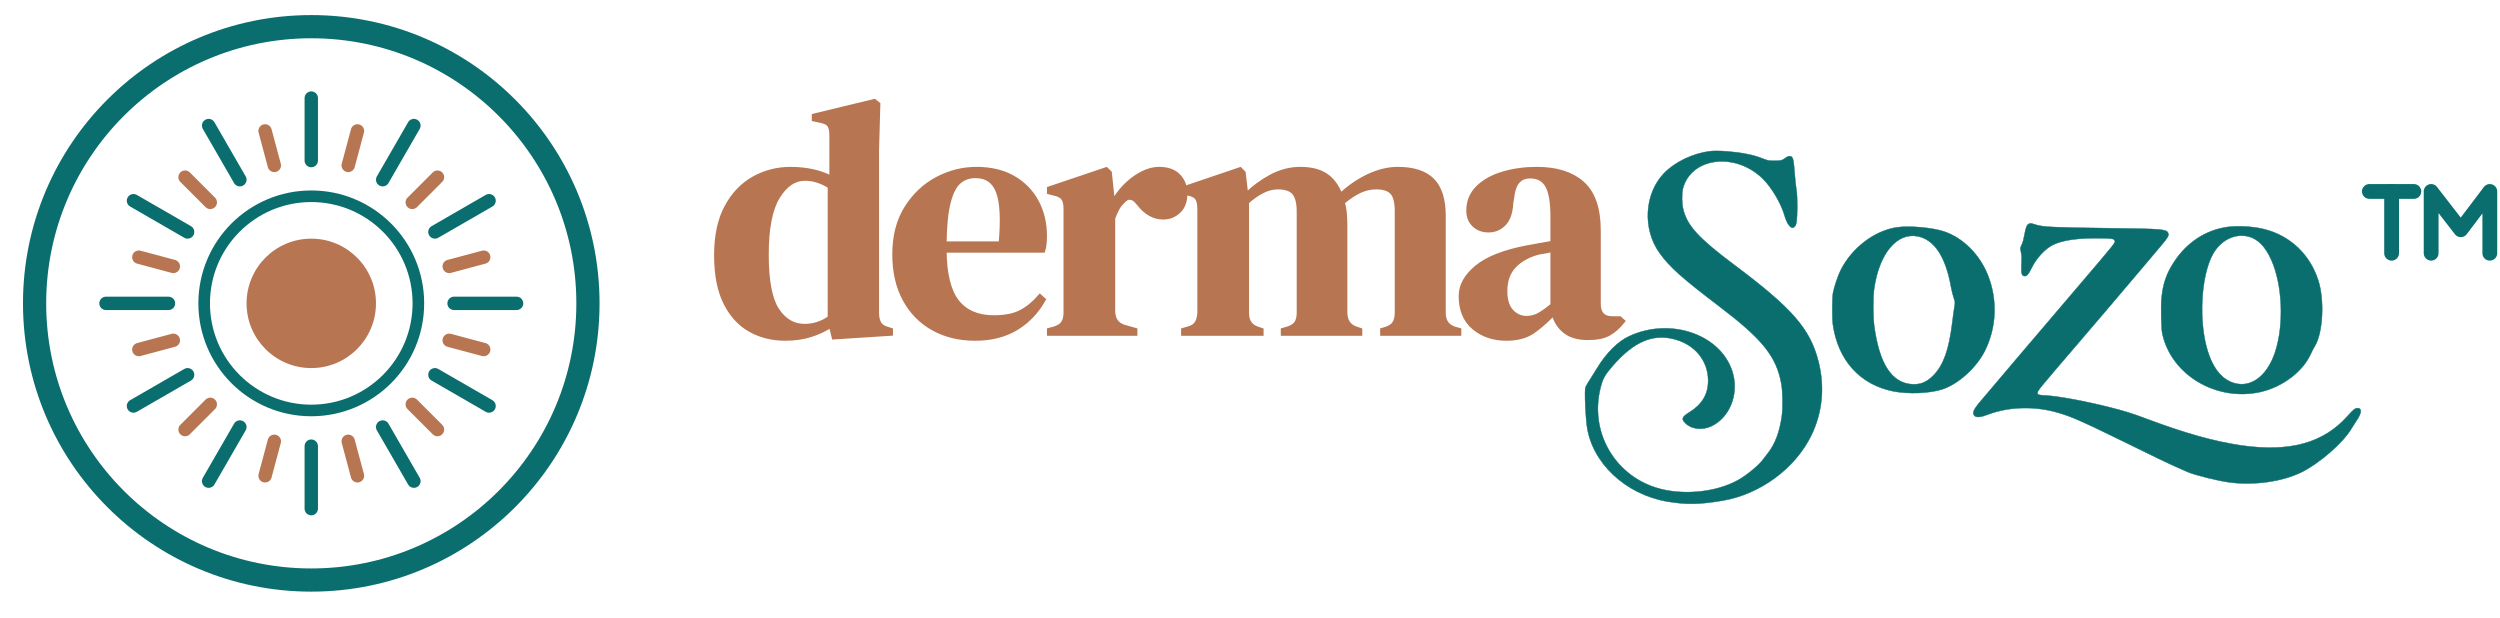
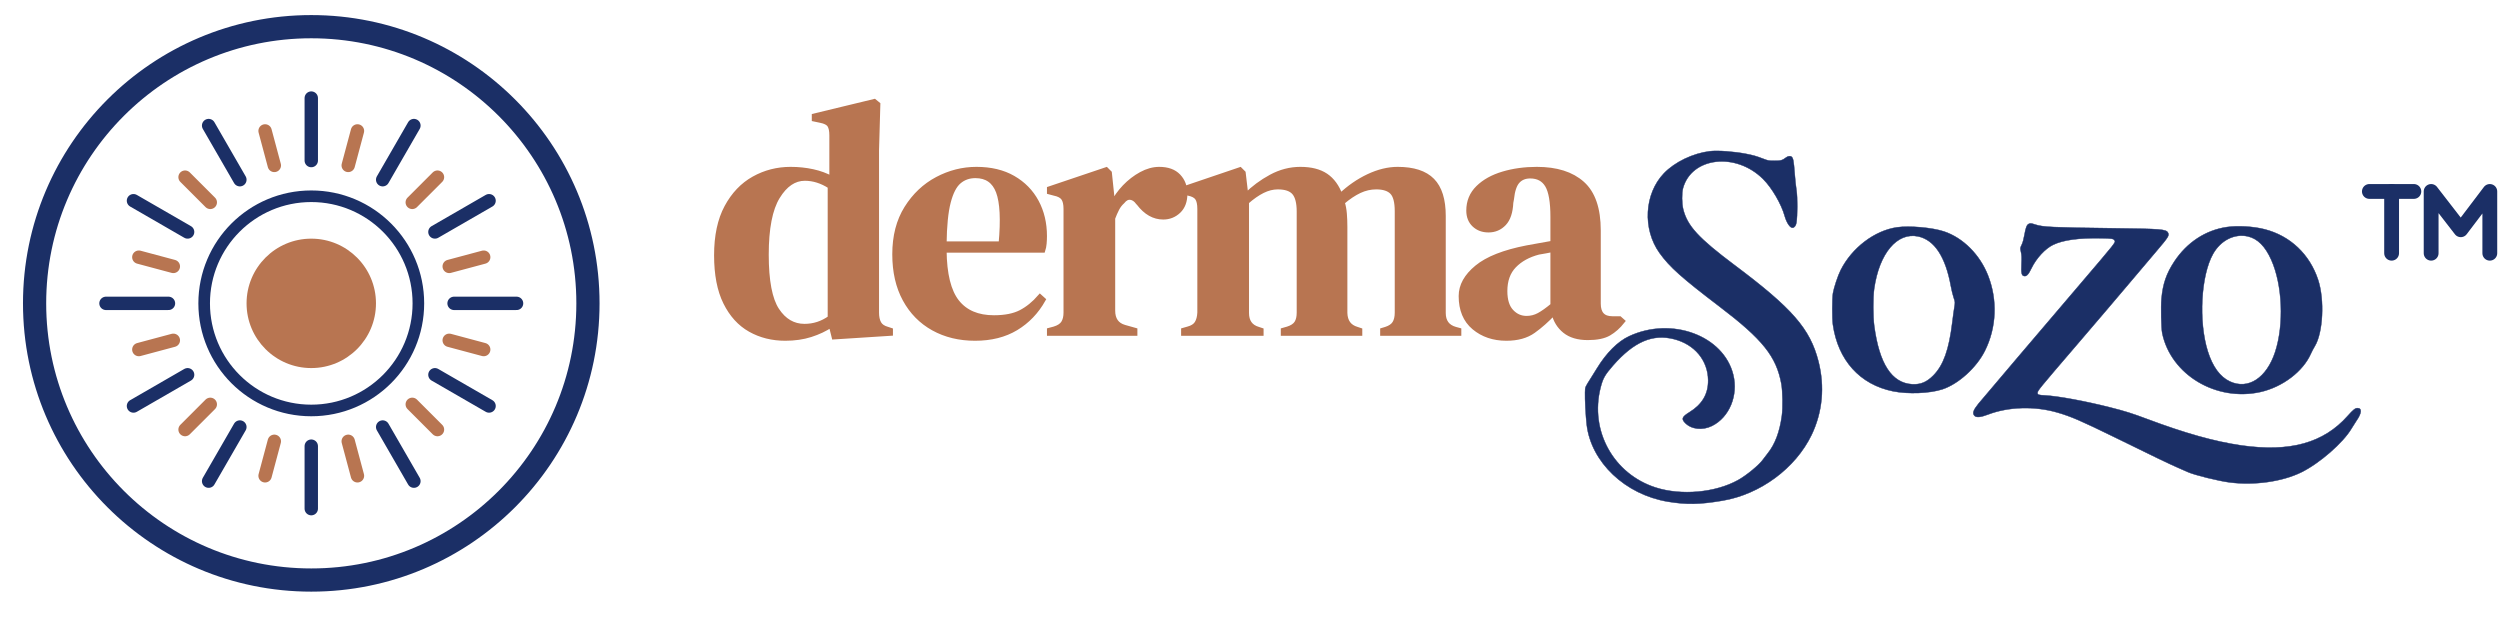
<svg xmlns="http://www.w3.org/2000/svg" viewBox="0 950 5060 1250" width="5060" height="1250">
  <g transform="translate(-1151.16,931.74) scale(0.90323)">
-     <circle cx="1972.0" cy="700" r="620" fill="none" stroke="#0B6E6E" stroke-width="52" />
+     <circle cx="1972.0" cy="700" r="620" fill="none" stroke="#1B2F66" stroke-width="52" />
    <circle cx="1972.0" cy="700" r="145" fill="#B87551" />
-     <circle cx="1972.0" cy="700" r="240" fill="none" stroke="#0B6E6E" stroke-width="26" />
-     <line x1="2292.0" y1="700.0" x2="2432.0" y2="700.0" stroke="#0B6E6E" stroke-width="30" stroke-linecap="round" />
+     <circle cx="1972.0" cy="700" r="240" fill="none" stroke="#1B2F66" stroke-width="26" />
+     <line x1="2292.0" y1="700.0" x2="2432.0" y2="700.0" stroke="#1B2F66" stroke-width="30" stroke-linecap="round" />
    <line x1="2281.1" y1="782.8" x2="2358.4" y2="803.5" stroke="#B87551" stroke-width="30" stroke-linecap="round" />
-     <line x1="2249.1" y1="860.0" x2="2370.4" y2="930.0" stroke="#0B6E6E" stroke-width="30" stroke-linecap="round" />
+     <line x1="2249.1" y1="860.0" x2="2370.4" y2="930.0" stroke="#1B2F66" stroke-width="30" stroke-linecap="round" />
    <line x1="2198.3" y1="926.3" x2="2254.8" y2="982.8" stroke="#B87551" stroke-width="30" stroke-linecap="round" />
-     <line x1="2132.0" y1="977.1" x2="2202.0" y2="1098.4" stroke="#0B6E6E" stroke-width="30" stroke-linecap="round" />
+     <line x1="2132.0" y1="977.1" x2="2202.0" y2="1098.4" stroke="#1B2F66" stroke-width="30" stroke-linecap="round" />
    <line x1="2054.8" y1="1009.1" x2="2075.5" y2="1086.4" stroke="#B87551" stroke-width="30" stroke-linecap="round" />
-     <line x1="1972.0" y1="1020.0" x2="1972.0" y2="1160.0" stroke="#0B6E6E" stroke-width="30" stroke-linecap="round" />
+     <line x1="1972.0" y1="1020.0" x2="1972.0" y2="1160.0" stroke="#1B2F66" stroke-width="30" stroke-linecap="round" />
    <line x1="1889.2" y1="1009.1" x2="1868.5" y2="1086.4" stroke="#B87551" stroke-width="30" stroke-linecap="round" />
-     <line x1="1812.0" y1="977.1" x2="1742.0" y2="1098.4" stroke="#0B6E6E" stroke-width="30" stroke-linecap="round" />
+     <line x1="1812.0" y1="977.1" x2="1742.0" y2="1098.4" stroke="#1B2F66" stroke-width="30" stroke-linecap="round" />
    <line x1="1745.7" y1="926.3" x2="1689.2" y2="982.8" stroke="#B87551" stroke-width="30" stroke-linecap="round" />
-     <line x1="1694.9" y1="860.0" x2="1573.6" y2="930.0" stroke="#0B6E6E" stroke-width="30" stroke-linecap="round" />
+     <line x1="1694.9" y1="860.0" x2="1573.6" y2="930.0" stroke="#1B2F66" stroke-width="30" stroke-linecap="round" />
    <line x1="1662.9" y1="782.8" x2="1585.6" y2="803.5" stroke="#B87551" stroke-width="30" stroke-linecap="round" />
-     <line x1="1652.0" y1="700.0" x2="1512.0" y2="700.0" stroke="#0B6E6E" stroke-width="30" stroke-linecap="round" />
+     <line x1="1652.0" y1="700.0" x2="1512.0" y2="700.0" stroke="#1B2F66" stroke-width="30" stroke-linecap="round" />
    <line x1="1662.9" y1="617.2" x2="1585.6" y2="596.5" stroke="#B87551" stroke-width="30" stroke-linecap="round" />
-     <line x1="1694.9" y1="540.0" x2="1573.6" y2="470.0" stroke="#0B6E6E" stroke-width="30" stroke-linecap="round" />
+     <line x1="1694.9" y1="540.0" x2="1573.6" y2="470.0" stroke="#1B2F66" stroke-width="30" stroke-linecap="round" />
    <line x1="1745.7" y1="473.7" x2="1689.2" y2="417.2" stroke="#B87551" stroke-width="30" stroke-linecap="round" />
-     <line x1="1812.0" y1="422.9" x2="1742.0" y2="301.6" stroke="#0B6E6E" stroke-width="30" stroke-linecap="round" />
+     <line x1="1812.0" y1="422.9" x2="1742.0" y2="301.6" stroke="#1B2F66" stroke-width="30" stroke-linecap="round" />
    <line x1="1889.2" y1="390.9" x2="1868.5" y2="313.6" stroke="#B87551" stroke-width="30" stroke-linecap="round" />
-     <line x1="1972.0" y1="380.0" x2="1972.0" y2="240.0" stroke="#0B6E6E" stroke-width="30" stroke-linecap="round" />
+     <line x1="1972.0" y1="380.0" x2="1972.0" y2="240.0" stroke="#1B2F66" stroke-width="30" stroke-linecap="round" />
    <line x1="2054.8" y1="390.9" x2="2075.5" y2="313.6" stroke="#B87551" stroke-width="30" stroke-linecap="round" />
-     <line x1="2132.0" y1="422.9" x2="2202.0" y2="301.6" stroke="#0B6E6E" stroke-width="30" stroke-linecap="round" />
+     <line x1="2132.0" y1="422.9" x2="2202.0" y2="301.6" stroke="#1B2F66" stroke-width="30" stroke-linecap="round" />
    <line x1="2198.3" y1="473.7" x2="2254.8" y2="417.2" stroke="#B87551" stroke-width="30" stroke-linecap="round" />
-     <line x1="2249.1" y1="540.0" x2="2370.4" y2="470.0" stroke="#0B6E6E" stroke-width="30" stroke-linecap="round" />
+     <line x1="2249.1" y1="540.0" x2="2370.4" y2="470.0" stroke="#1B2F66" stroke-width="30" stroke-linecap="round" />
    <line x1="2281.1" y1="617.2" x2="2358.4" y2="596.5" stroke="#B87551" stroke-width="30" stroke-linecap="round" />
  </g>
  <g transform="translate(1142,0)">
    <g transform="translate(291.91,1624.94) scale(0.670391,-0.670391)">
      <path fill="#B87551" stroke="#B87551" stroke-width="14" d="M232 -15Q173 -15 126.0 11.5Q79 38 51.5 93.5Q24 149 24 236Q24 324 55.0 381.5Q86 439 137.0 467.5Q188 496 248 496Q283 496 315.0 489.0Q347 482 372 468V598Q372 619 365.5 629.0Q359 639 338 643L319 647V657L501 701L512 692L508 552V63Q508 43 515.0 30.5Q522 18 541 13L550 10V0L379 -11L370 25Q343 7 308.5 -4.0Q274 -15 232 -15Z M290 22Q332 22 367 47V444Q330 468 291 468Q243 468 209.0 412.5Q175 357 175 238Q175 119 207.0 70.5Q239 22 290 22Z M809 496Q874 496 920.0 469.5Q966 443 990.5 397.5Q1015 352 1015 294Q1015 283 1014.0 271.5Q1013 260 1010 251H712Q713 143 750.5 95.5Q788 48 862 48Q912 48 943.0 64.0Q974 80 1001 111L1011 102Q980 47 928.5 16.0Q877 -15 805 -15Q734 -15 679.0 15.5Q624 46 593.0 103.0Q562 160 562 239Q562 321 598.0 378.5Q634 436 690.5 466.0Q747 496 809 496Z M806 476Q777 476 756.5 458.5Q736 441 724.5 396.5Q713 352 712 271H883Q893 380 875.0 428.0Q857 476 806 476Z M1029 0V10L1044 14Q1064 20 1071.5 32.0Q1079 44 1079 63V376Q1079 398 1071.5 408.5Q1064 419 1044 423L1029 427V437L1201 495L1211 485L1220 399V391Q1234 419 1256.5 442.5Q1279 466 1306.5 481.0Q1334 496 1361 496Q1399 496 1419.0 475.0Q1439 454 1439 422Q1439 388 1419.5 369.5Q1400 351 1373 351Q1331 351 1299 393L1297 395Q1287 409 1274.0 410.5Q1261 412 1250 398Q1240 389 1233.5 376.5Q1227 364 1221 348V69Q1221 29 1256 19L1288 10V0Z M1434 0V10L1448 14Q1467 19 1474.5 31.0Q1482 43 1483 63V376Q1483 398 1476.0 408.5Q1469 419 1449 423L1434 427V437L1605 495L1615 485L1623 417Q1656 450 1698.5 473.0Q1741 496 1787 496Q1835 496 1864.0 476.5Q1893 457 1908 416Q1947 453 1992.5 474.5Q2038 496 2081 496Q2152 496 2185.5 462.0Q2219 428 2219 355V62Q2219 23 2255 13L2266 10V0H2035V10L2045 13Q2064 19 2071.5 31.0Q2079 43 2079 63V369Q2079 411 2064.0 426.5Q2049 442 2016 442Q1990 442 1965.5 430.5Q1941 419 1914 396Q1919 380 1920.5 361.0Q1922 342 1922 321V62Q1923 23 1958 13L1967 10V0H1735V10L1749 14Q1768 20 1775.5 31.5Q1783 43 1783 63V368Q1783 408 1768.5 425.0Q1754 442 1719 442Q1696 442 1673.0 430.5Q1650 419 1625 397V62Q1625 23 1660 13L1669 10V0Z M2409 -15Q2351 -15 2311.5 18.0Q2272 51 2272 113Q2272 160 2320.0 199.5Q2368 239 2471 259Q2487 262 2507.0 265.5Q2527 269 2549 273V352Q2549 420 2532.5 447.5Q2516 475 2481 475Q2457 475 2443.0 459.5Q2429 444 2425 406L2423 395Q2421 352 2402.0 332.0Q2383 312 2355 312Q2329 312 2312.0 328.0Q2295 344 2295 371Q2295 412 2323.5 440.0Q2352 468 2399.0 482.0Q2446 496 2501 496Q2590 496 2638.5 452.5Q2687 409 2687 311V90Q2687 45 2729 45H2751L2760 37Q2741 13 2718.5 0.0Q2696 -13 2655 -13Q2611 -13 2585.5 7.5Q2560 28 2552 62Q2522 30 2490.5 7.5Q2459 -15 2409 -15Z M2470 46Q2490 46 2507.5 55.5Q2525 65 2549 85V253Q2539 251 2529.0 249.0Q2519 247 2506 245Q2460 233 2432.5 204.5Q2405 176 2405 128Q2405 87 2424.0 66.5Q2443 46 2470 46Z" />
    </g>
    <g transform="translate(0,2182) scale(0.1,-0.1)">
-       <path fill="#0B6E6E" stroke="#0B6E6E" stroke-width="8" d="M23187 9259 c-343 -42 -711 -219 -930 -448 -396 -415 -435 -1126 -88 -1611 203 -284 448 -502 1213 -1084 875 -665 1151 -1010 1253 -1566 26 -142 32 -490 10 -645 -44 -326 -139 -577 -285 -759 -36 -44 -80 -102 -97 -127 -74 -107 -334 -322 -506 -417 -459 -254 -1147 -316 -1665 -150 -855 273 -1339 1149 -1117 2021 49 192 86 257 254 450 421 480 800 644 1233 533 417 -106 686 -430 691 -831 3 -279 -120 -489 -380 -649 -146 -90 -165 -132 -93 -209 126 -137 355 -165 552 -67 350 174 533 616 429 1036 -196 792 -1246 1180 -2107 779 -231 -107 -462 -339 -654 -654 -30 -50 -83 -134 -117 -188 -129 -205 -117 -176 -122 -297 -4 -128 14 -482 34 -651 90 -762 780 -1416 1645 -1559 378 -62 635 -58 1099 20 765 127 1480 654 1806 1329 223 462 271 979 140 1492 -169 660 -530 1074 -1701 1950 -727 545 -952 790 -1036 1128 -29 118 -31 327 -4 425 173 633 1071 735 1622 185 177 -177 368 -503 435 -744 39 -138 107 -241 159 -241 37 0 70 42 79 101 23 143 24 518 2 654 -11 72 -28 222 -36 335 -21 276 -30 323 -70 352 -20 15 -69 7 -99 -16 -82 -62 -113 -71 -241 -70 -114 0 -125 2 -220 38 -147 56 -206 73 -349 101 -249 49 -581 73 -739 54z  M29640 7787 c-38 -19 -60 -75 -85 -220 -16 -92 -33 -152 -55 -200 -33 -68 -33 -68 -15 -149 14 -67 16 -106 10 -242 -8 -183 1 -230 49 -242 53 -13 91 26 155 160 96 199 278 395 436 471 204 98 518 141 967 133 230 -4 257 -8 278 -47 21 -40 35 -22 -685 -866 -675 -789 -2004 -2354 -2072 -2437 -107 -133 -127 -195 -77 -245 38 -37 123 -29 268 26 417 160 949 176 1411 41 275 -80 473 -166 1150 -497 788 -387 1118 -546 1280 -616 83 -36 177 -77 209 -92 137 -61 615 -179 846 -209 498 -64 1059 15 1445 203 371 181 853 601 1022 891 31 52 75 122 98 155 107 152 115 255 20 255 -45 0 -87 -33 -198 -158 -488 -550 -1168 -738 -2154 -597 -538 78 -1132 244 -1908 535 -299 112 -444 158 -745 234 -505 128 -1054 229 -1315 243 -138 7 -155 12 -155 52 0 43 25 74 786 961 384 448 866 1013 1069 1255 204 241 450 532 547 646 249 292 268 323 238 379 -38 71 -133 78 -1100 90 -1262 16 -1428 24 -1587 75 -86 28 -98 30 -133 12z  M33651 7724 c-431 -63 -808 -311 -1064 -699 -159 -242 -230 -447 -258 -747 -15 -167 -6 -606 15 -704 177 -840 1091 -1387 1986 -1188 450 101 865 416 1024 779 17 39 52 106 79 150 166 275 198 937 66 1340 -170 518 -565 892 -1082 1024 -227 59 -546 77 -766 45z m428 -189 c197 -47 350 -201 472 -475 227 -508 260 -1307 78 -1864 -173 -527 -545 -770 -916 -597 -199 93 -349 299 -447 610 -190 605 -140 1533 106 1971 155 277 438 418 707 355z  M26975 7719 c-454 -66 -912 -414 -1140 -867 -56 -110 -138 -358 -156 -468 -17 -109 -18 -512 -1 -634 103 -721 546 -1213 1217 -1349 306 -62 744 -44 1000 40 325 108 689 437 859 778 235 469 259 1026 65 1522 -166 425 -506 765 -892 894 -237 79 -703 120 -952 84z m428 -184 c329 -70 554 -411 662 -1004 13 -75 39 -179 56 -231 32 -94 32 -94 16 -195 -10 -55 -28 -193 -42 -306 -67 -556 -180 -872 -385 -1079 -135 -136 -259 -187 -430 -177 -411 25 -663 413 -766 1182 -25 187 -26 574 -1 750 102 718 465 1150 890 1060z" />
+       <path fill="#1B2F66" stroke="#1B2F66" stroke-width="8" d="M23187 9259 c-343 -42 -711 -219 -930 -448 -396 -415 -435 -1126 -88 -1611 203 -284 448 -502 1213 -1084 875 -665 1151 -1010 1253 -1566 26 -142 32 -490 10 -645 -44 -326 -139 -577 -285 -759 -36 -44 -80 -102 -97 -127 -74 -107 -334 -322 -506 -417 -459 -254 -1147 -316 -1665 -150 -855 273 -1339 1149 -1117 2021 49 192 86 257 254 450 421 480 800 644 1233 533 417 -106 686 -430 691 -831 3 -279 -120 -489 -380 -649 -146 -90 -165 -132 -93 -209 126 -137 355 -165 552 -67 350 174 533 616 429 1036 -196 792 -1246 1180 -2107 779 -231 -107 -462 -339 -654 -654 -30 -50 -83 -134 -117 -188 -129 -205 -117 -176 -122 -297 -4 -128 14 -482 34 -651 90 -762 780 -1416 1645 -1559 378 -62 635 -58 1099 20 765 127 1480 654 1806 1329 223 462 271 979 140 1492 -169 660 -530 1074 -1701 1950 -727 545 -952 790 -1036 1128 -29 118 -31 327 -4 425 173 633 1071 735 1622 185 177 -177 368 -503 435 -744 39 -138 107 -241 159 -241 37 0 70 42 79 101 23 143 24 518 2 654 -11 72 -28 222 -36 335 -21 276 -30 323 -70 352 -20 15 -69 7 -99 -16 -82 -62 -113 -71 -241 -70 -114 0 -125 2 -220 38 -147 56 -206 73 -349 101 -249 49 -581 73 -739 54z  M29640 7787 c-38 -19 -60 -75 -85 -220 -16 -92 -33 -152 -55 -200 -33 -68 -33 -68 -15 -149 14 -67 16 -106 10 -242 -8 -183 1 -230 49 -242 53 -13 91 26 155 160 96 199 278 395 436 471 204 98 518 141 967 133 230 -4 257 -8 278 -47 21 -40 35 -22 -685 -866 -675 -789 -2004 -2354 -2072 -2437 -107 -133 -127 -195 -77 -245 38 -37 123 -29 268 26 417 160 949 176 1411 41 275 -80 473 -166 1150 -497 788 -387 1118 -546 1280 -616 83 -36 177 -77 209 -92 137 -61 615 -179 846 -209 498 -64 1059 15 1445 203 371 181 853 601 1022 891 31 52 75 122 98 155 107 152 115 255 20 255 -45 0 -87 -33 -198 -158 -488 -550 -1168 -738 -2154 -597 -538 78 -1132 244 -1908 535 -299 112 -444 158 -745 234 -505 128 -1054 229 -1315 243 -138 7 -155 12 -155 52 0 43 25 74 786 961 384 448 866 1013 1069 1255 204 241 450 532 547 646 249 292 268 323 238 379 -38 71 -133 78 -1100 90 -1262 16 -1428 24 -1587 75 -86 28 -98 30 -133 12z  M33651 7724 c-431 -63 -808 -311 -1064 -699 -159 -242 -230 -447 -258 -747 -15 -167 -6 -606 15 -704 177 -840 1091 -1387 1986 -1188 450 101 865 416 1024 779 17 39 52 106 79 150 166 275 198 937 66 1340 -170 518 -565 892 -1082 1024 -227 59 -546 77 -766 45z m428 -189 c197 -47 350 -201 472 -475 227 -508 260 -1307 78 -1864 -173 -527 -545 -770 -916 -597 -199 93 -349 299 -447 610 -190 605 -140 1533 106 1971 155 277 438 418 707 355z  M26975 7719 c-454 -66 -912 -414 -1140 -867 -56 -110 -138 -358 -156 -468 -17 -109 -18 -512 -1 -634 103 -721 546 -1213 1217 -1349 306 -62 744 -44 1000 40 325 108 689 437 859 778 235 469 259 1026 65 1522 -166 425 -506 765 -892 894 -237 79 -703 120 -952 84z m428 -184 c329 -70 554 -411 662 -1004 13 -75 39 -179 56 -231 32 -94 32 -94 16 -195 -10 -55 -28 -193 -42 -306 -67 -556 -180 -872 -385 -1079 -135 -136 -259 -187 -430 -177 -411 25 -663 413 -766 1182 -25 187 -26 574 -1 750 102 718 465 1150 890 1060z" />
    </g>
  </g>
  <g transform="translate(4917.5 1400.0) scale(1.25) translate(-4917.5 -1400.0)">
-     <g stroke="#0B6E6E" stroke-width="24" stroke-linecap="round" stroke-linejoin="round" fill="none">
+     <g stroke="#1B2F66" stroke-width="24" stroke-linecap="round" stroke-linejoin="round" fill="none">
      <line x1="4820" y1="1350" x2="4892" y2="1350" />
      <line x1="4856" y1="1350" x2="4856" y2="1450" />
      <polyline points="4920,1450 4920,1350 4968,1412 5015,1350 5015,1450" />
    </g>
  </g>
</svg>
